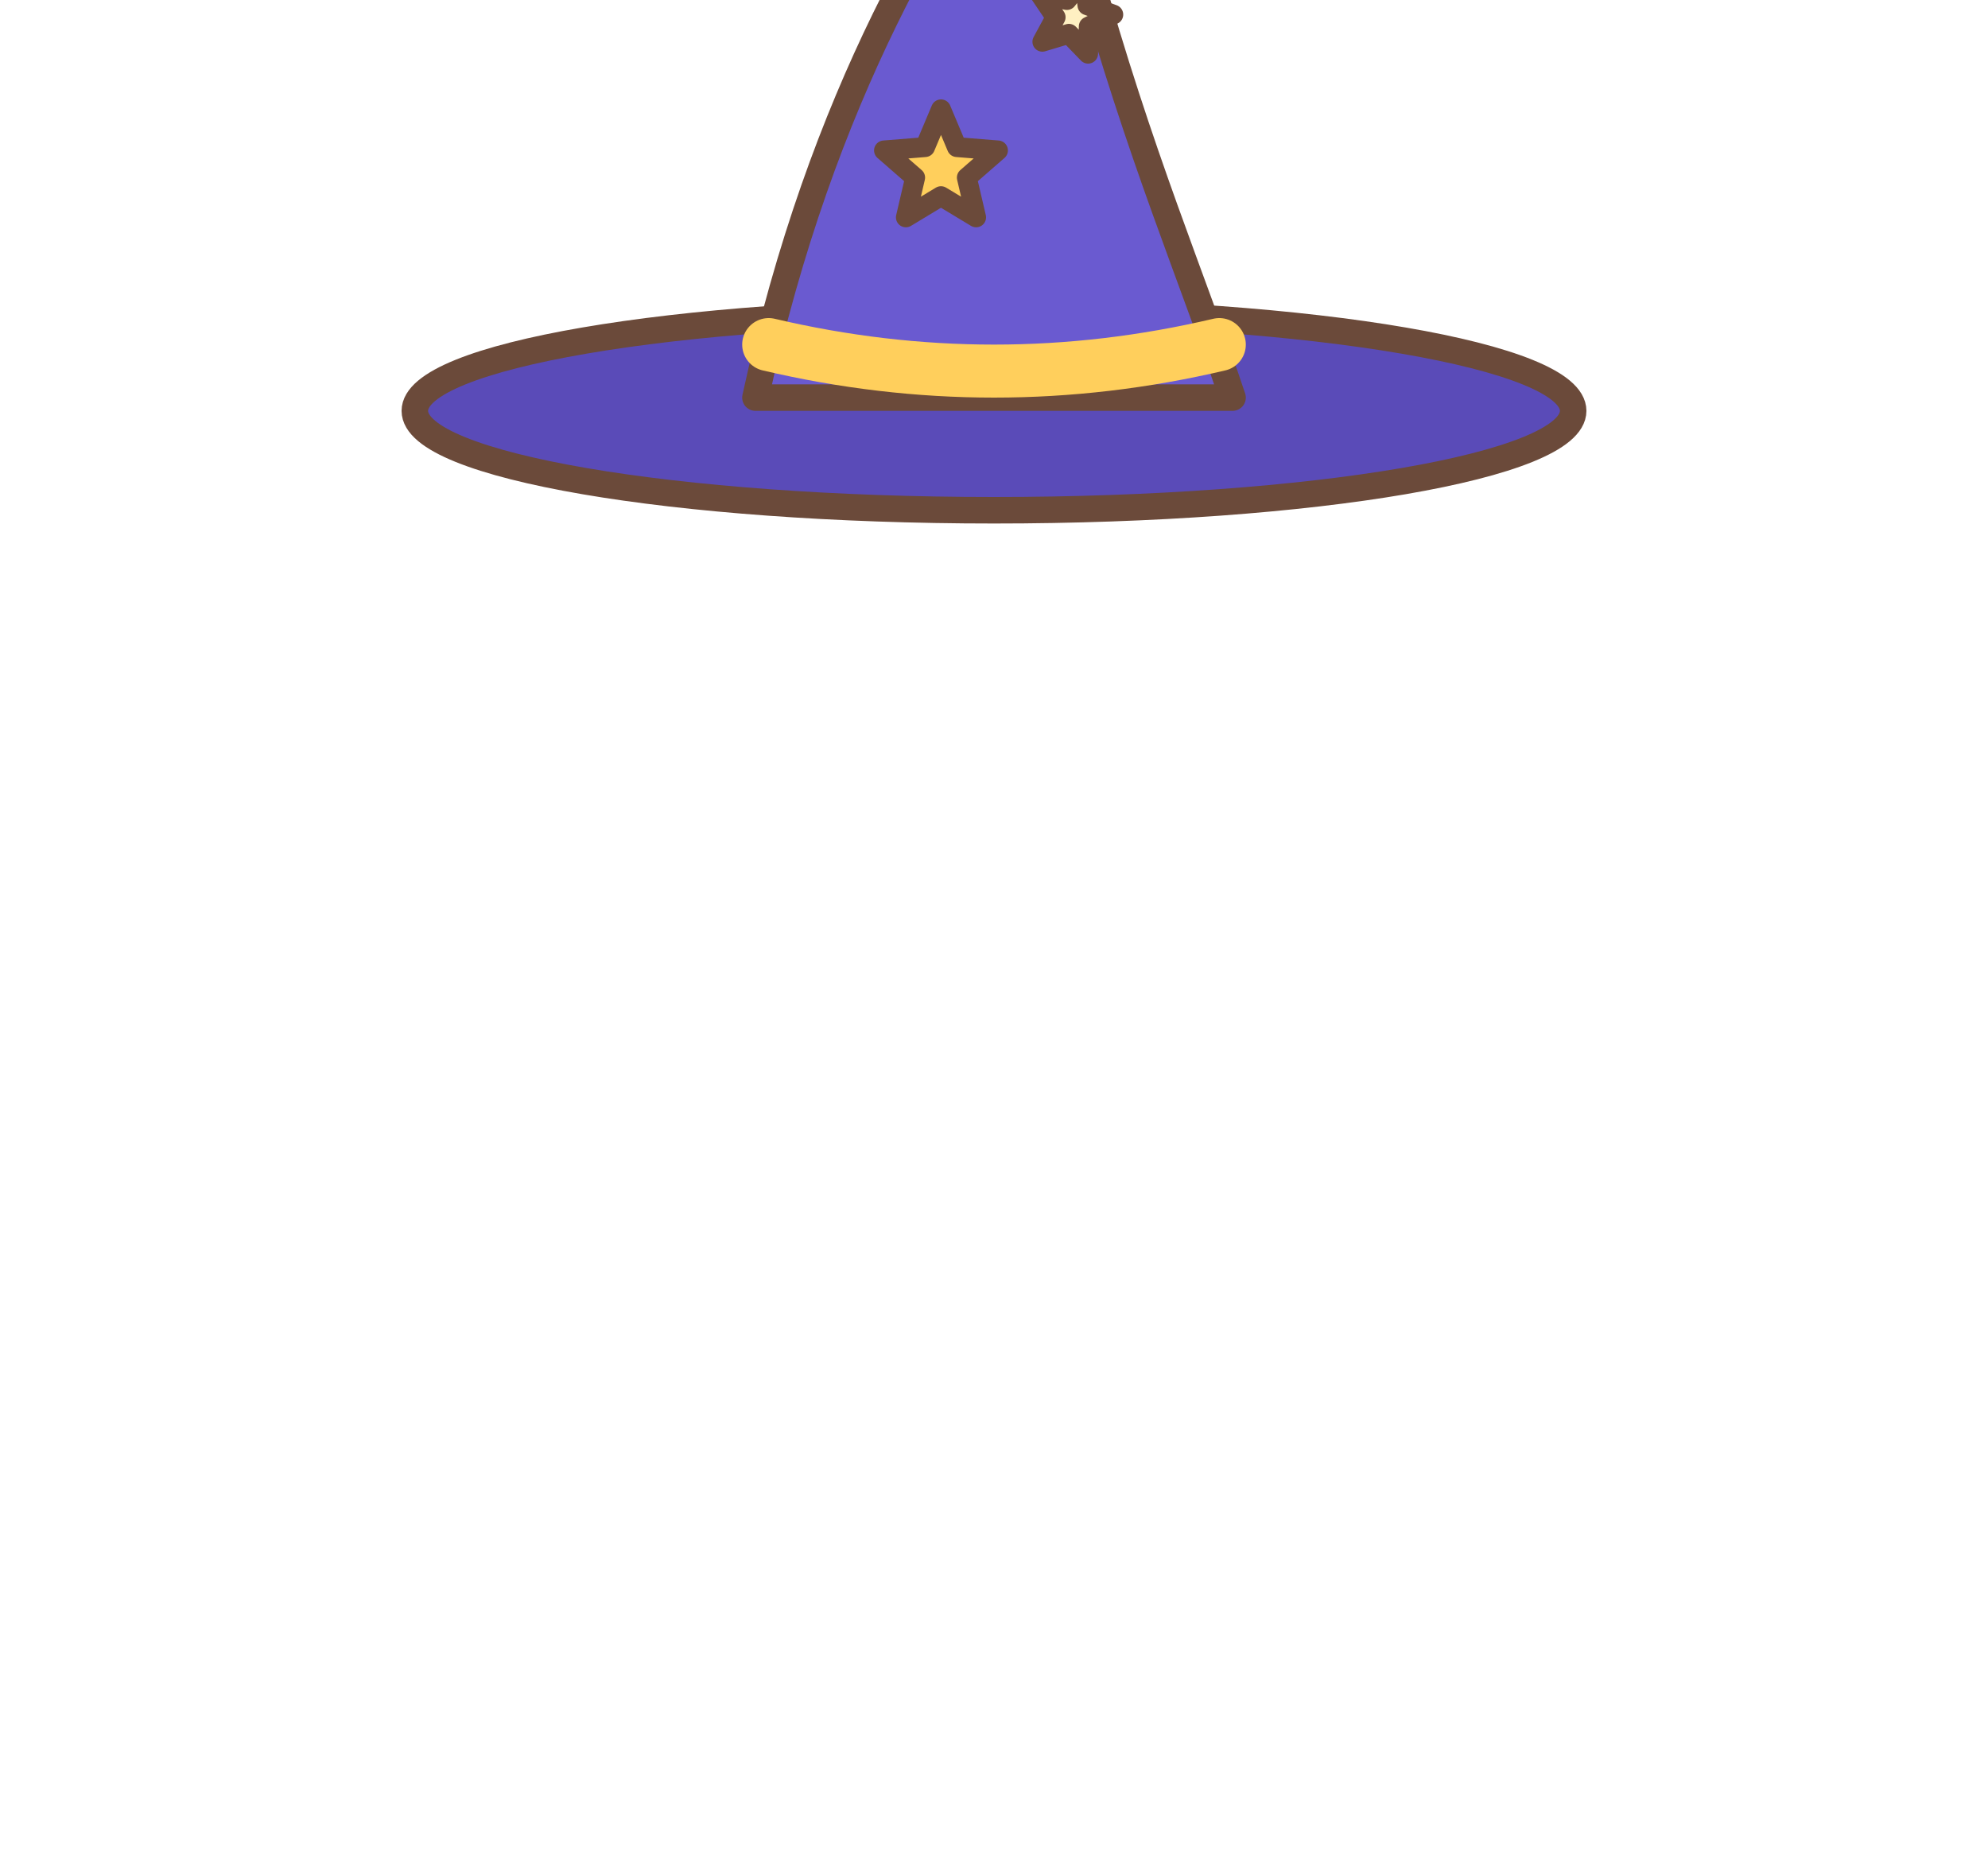
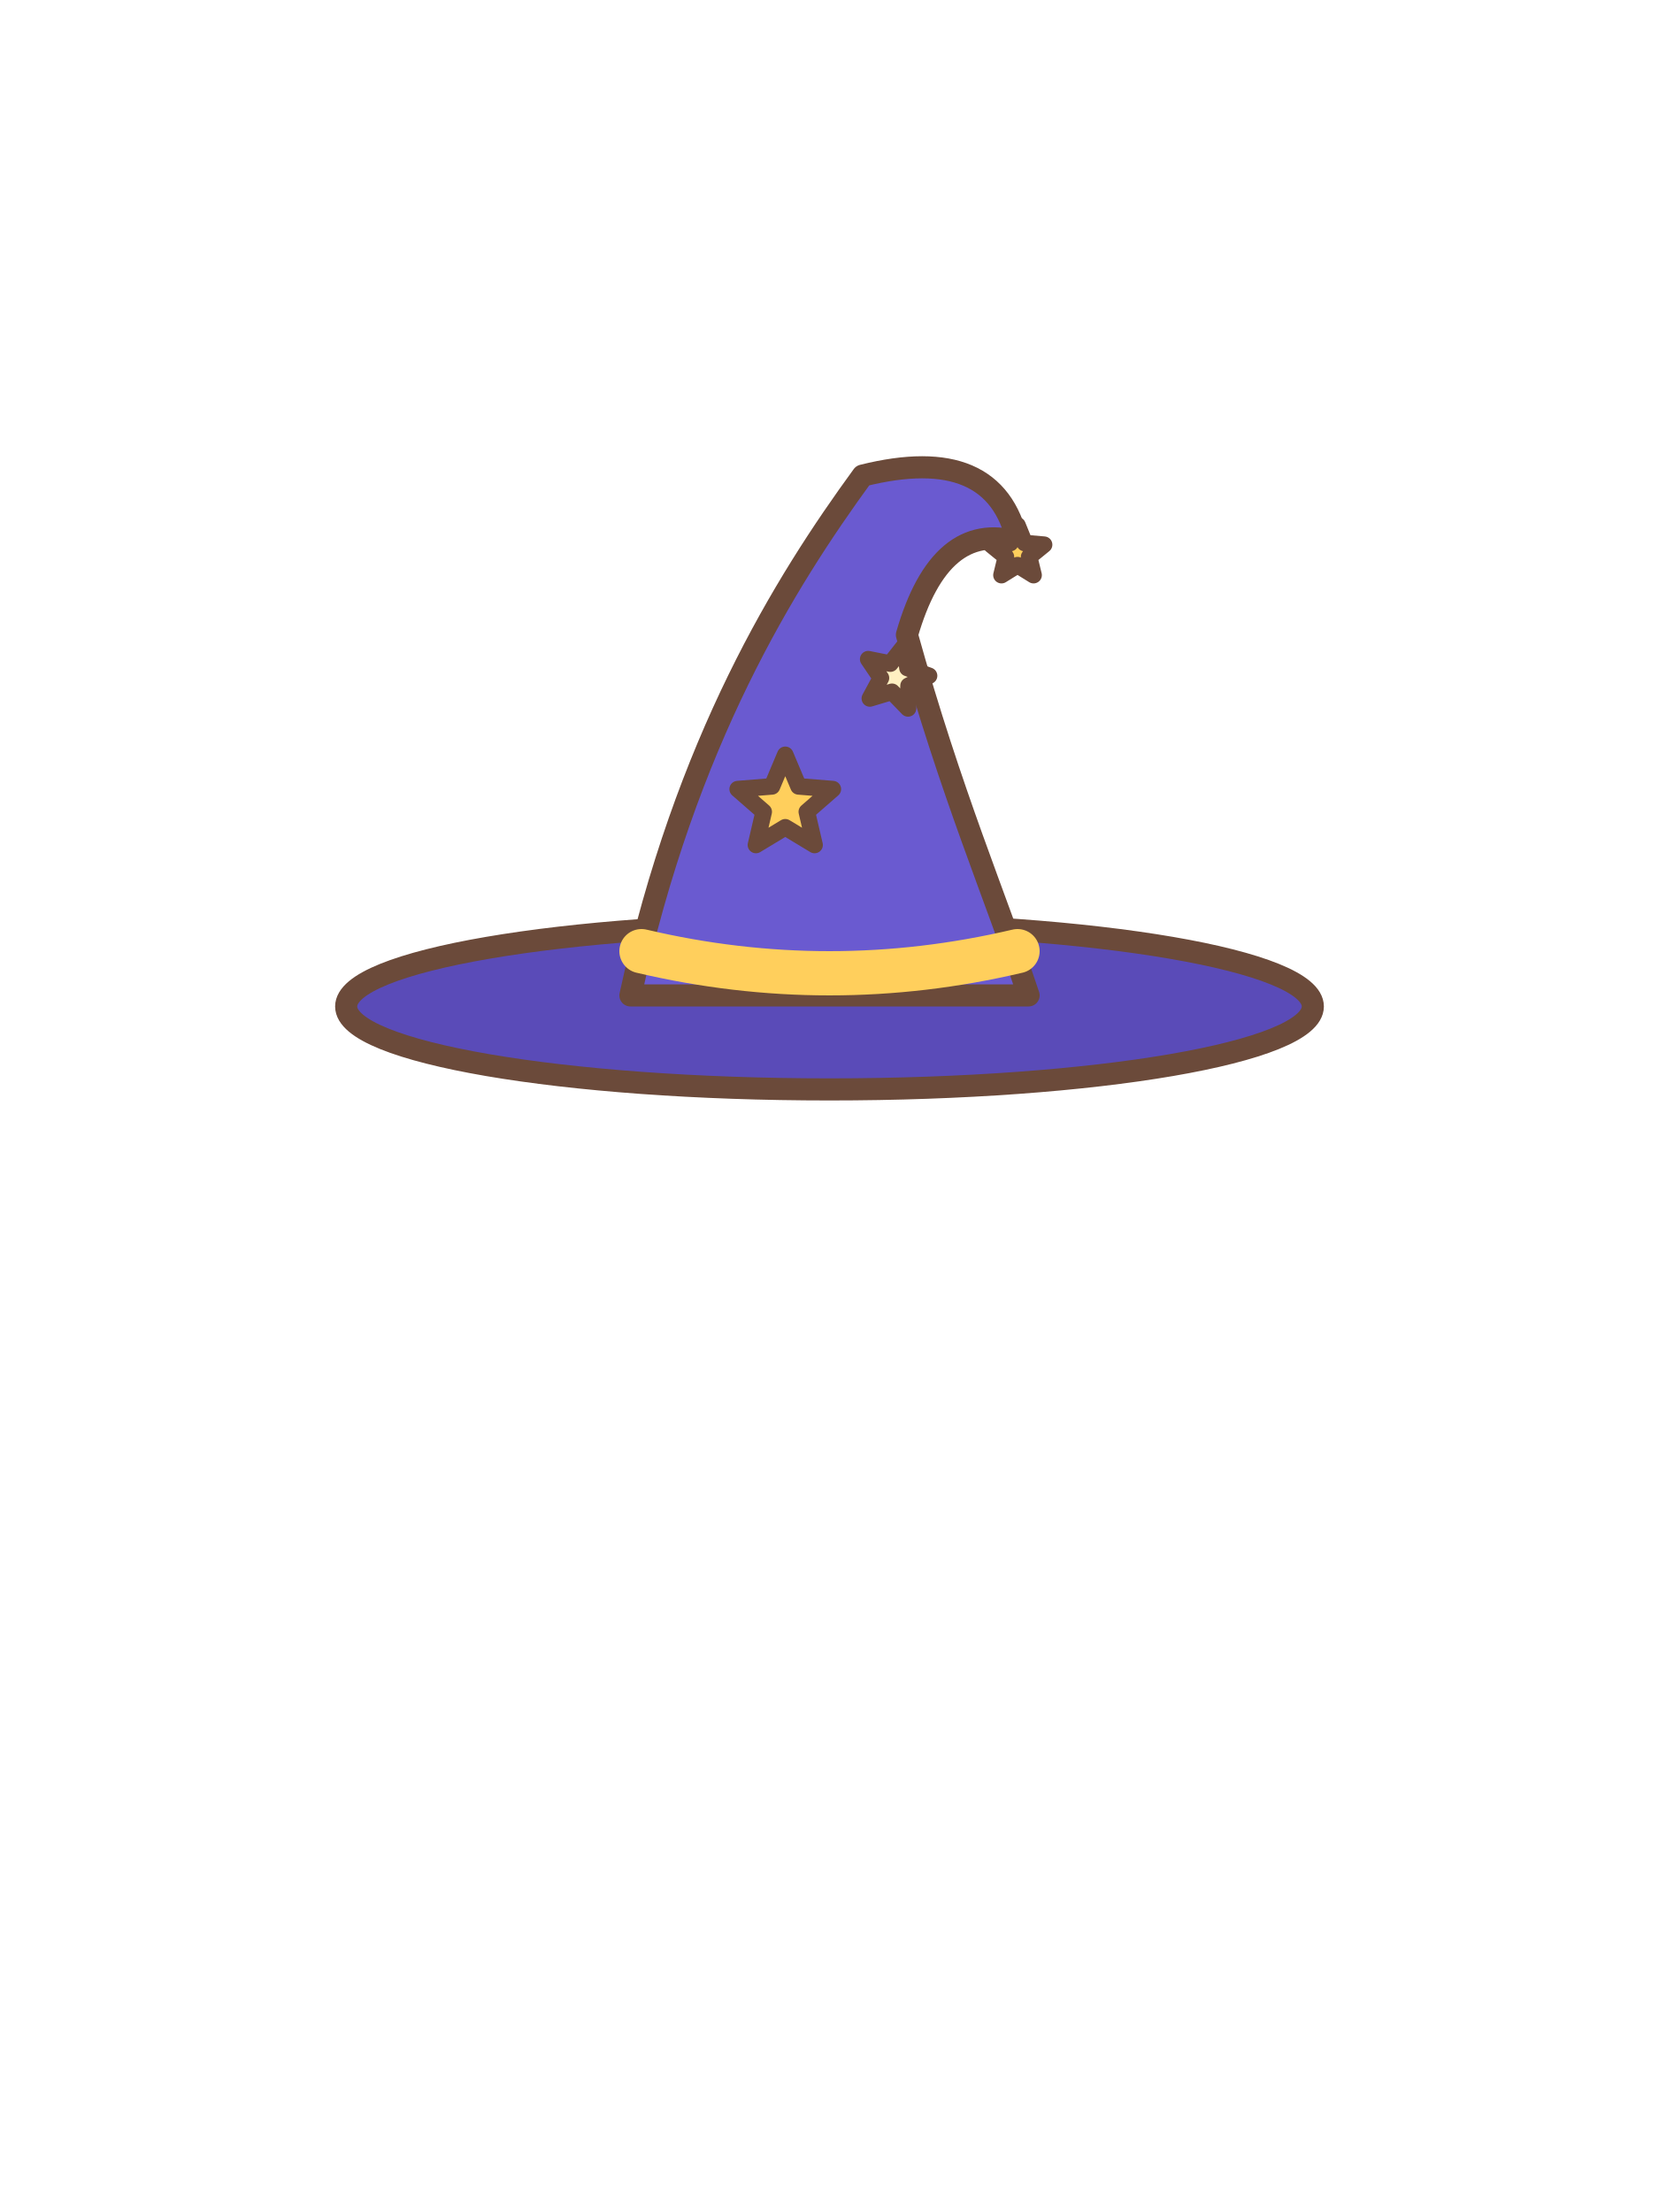
- <svg xmlns="http://www.w3.org/2000/svg" viewBox="0 0 300 280" width="300" height="280">
+ <svg xmlns="http://www.w3.org/2000/svg" viewBox="0 -120 300 400" width="300" height="400">
  <ellipse cx="150" cy="62.0" rx="87.4" ry="15" fill="#5A4BB8" stroke="#6B4A3A" stroke-width="4" />
  <path d="M114.0 60.0 C 124.0 14.0 142.0 -14.8 156.0 -34.0 Q 180.0 -40.0 184.0 -22.0 Q 170.0 -26.0 164.0 -5.2 C 172.0 23.6 180.0 42.0 186.0 60.0 Z" fill="#6A5AD0" stroke="#6B4A3A" stroke-width="4" stroke-linejoin="round" />
  <path d="M116.0 52.0 Q 150 60.0 184.0 52.0" stroke="#FFCF5C" stroke-width="8" fill="none" stroke-linecap="round" />
  <polygon points="142.0,16.5 144.4,22.2 150.6,22.7 145.9,26.8 147.3,32.8 142.0,29.6 136.7,32.8 138.1,26.8 133.4,22.7 139.6,22.2" fill="#FFCF5C" stroke="#6B4A3A" stroke-width="3" stroke-linejoin="round" />
  <polygon points="163.6,-3.3 164.1,0.8 168.0,2.2 164.3,4.0 164.2,8.1 161.3,5.1 157.3,6.3 159.3,2.6 157.0,-0.8 161.0,-0.0" fill="#FFF0C2" stroke="#6B4A3A" stroke-width="3" stroke-linejoin="round" />
  <polygon points="184.0,-25.0 185.3,-21.8 188.8,-21.5 186.1,-19.3 186.9,-16.0 184.0,-17.8 181.1,-16.0 181.9,-19.3 179.2,-21.5 182.7,-21.8" fill="#FFCF5C" stroke="#6B4A3A" stroke-width="3" stroke-linejoin="round" />
</svg>
